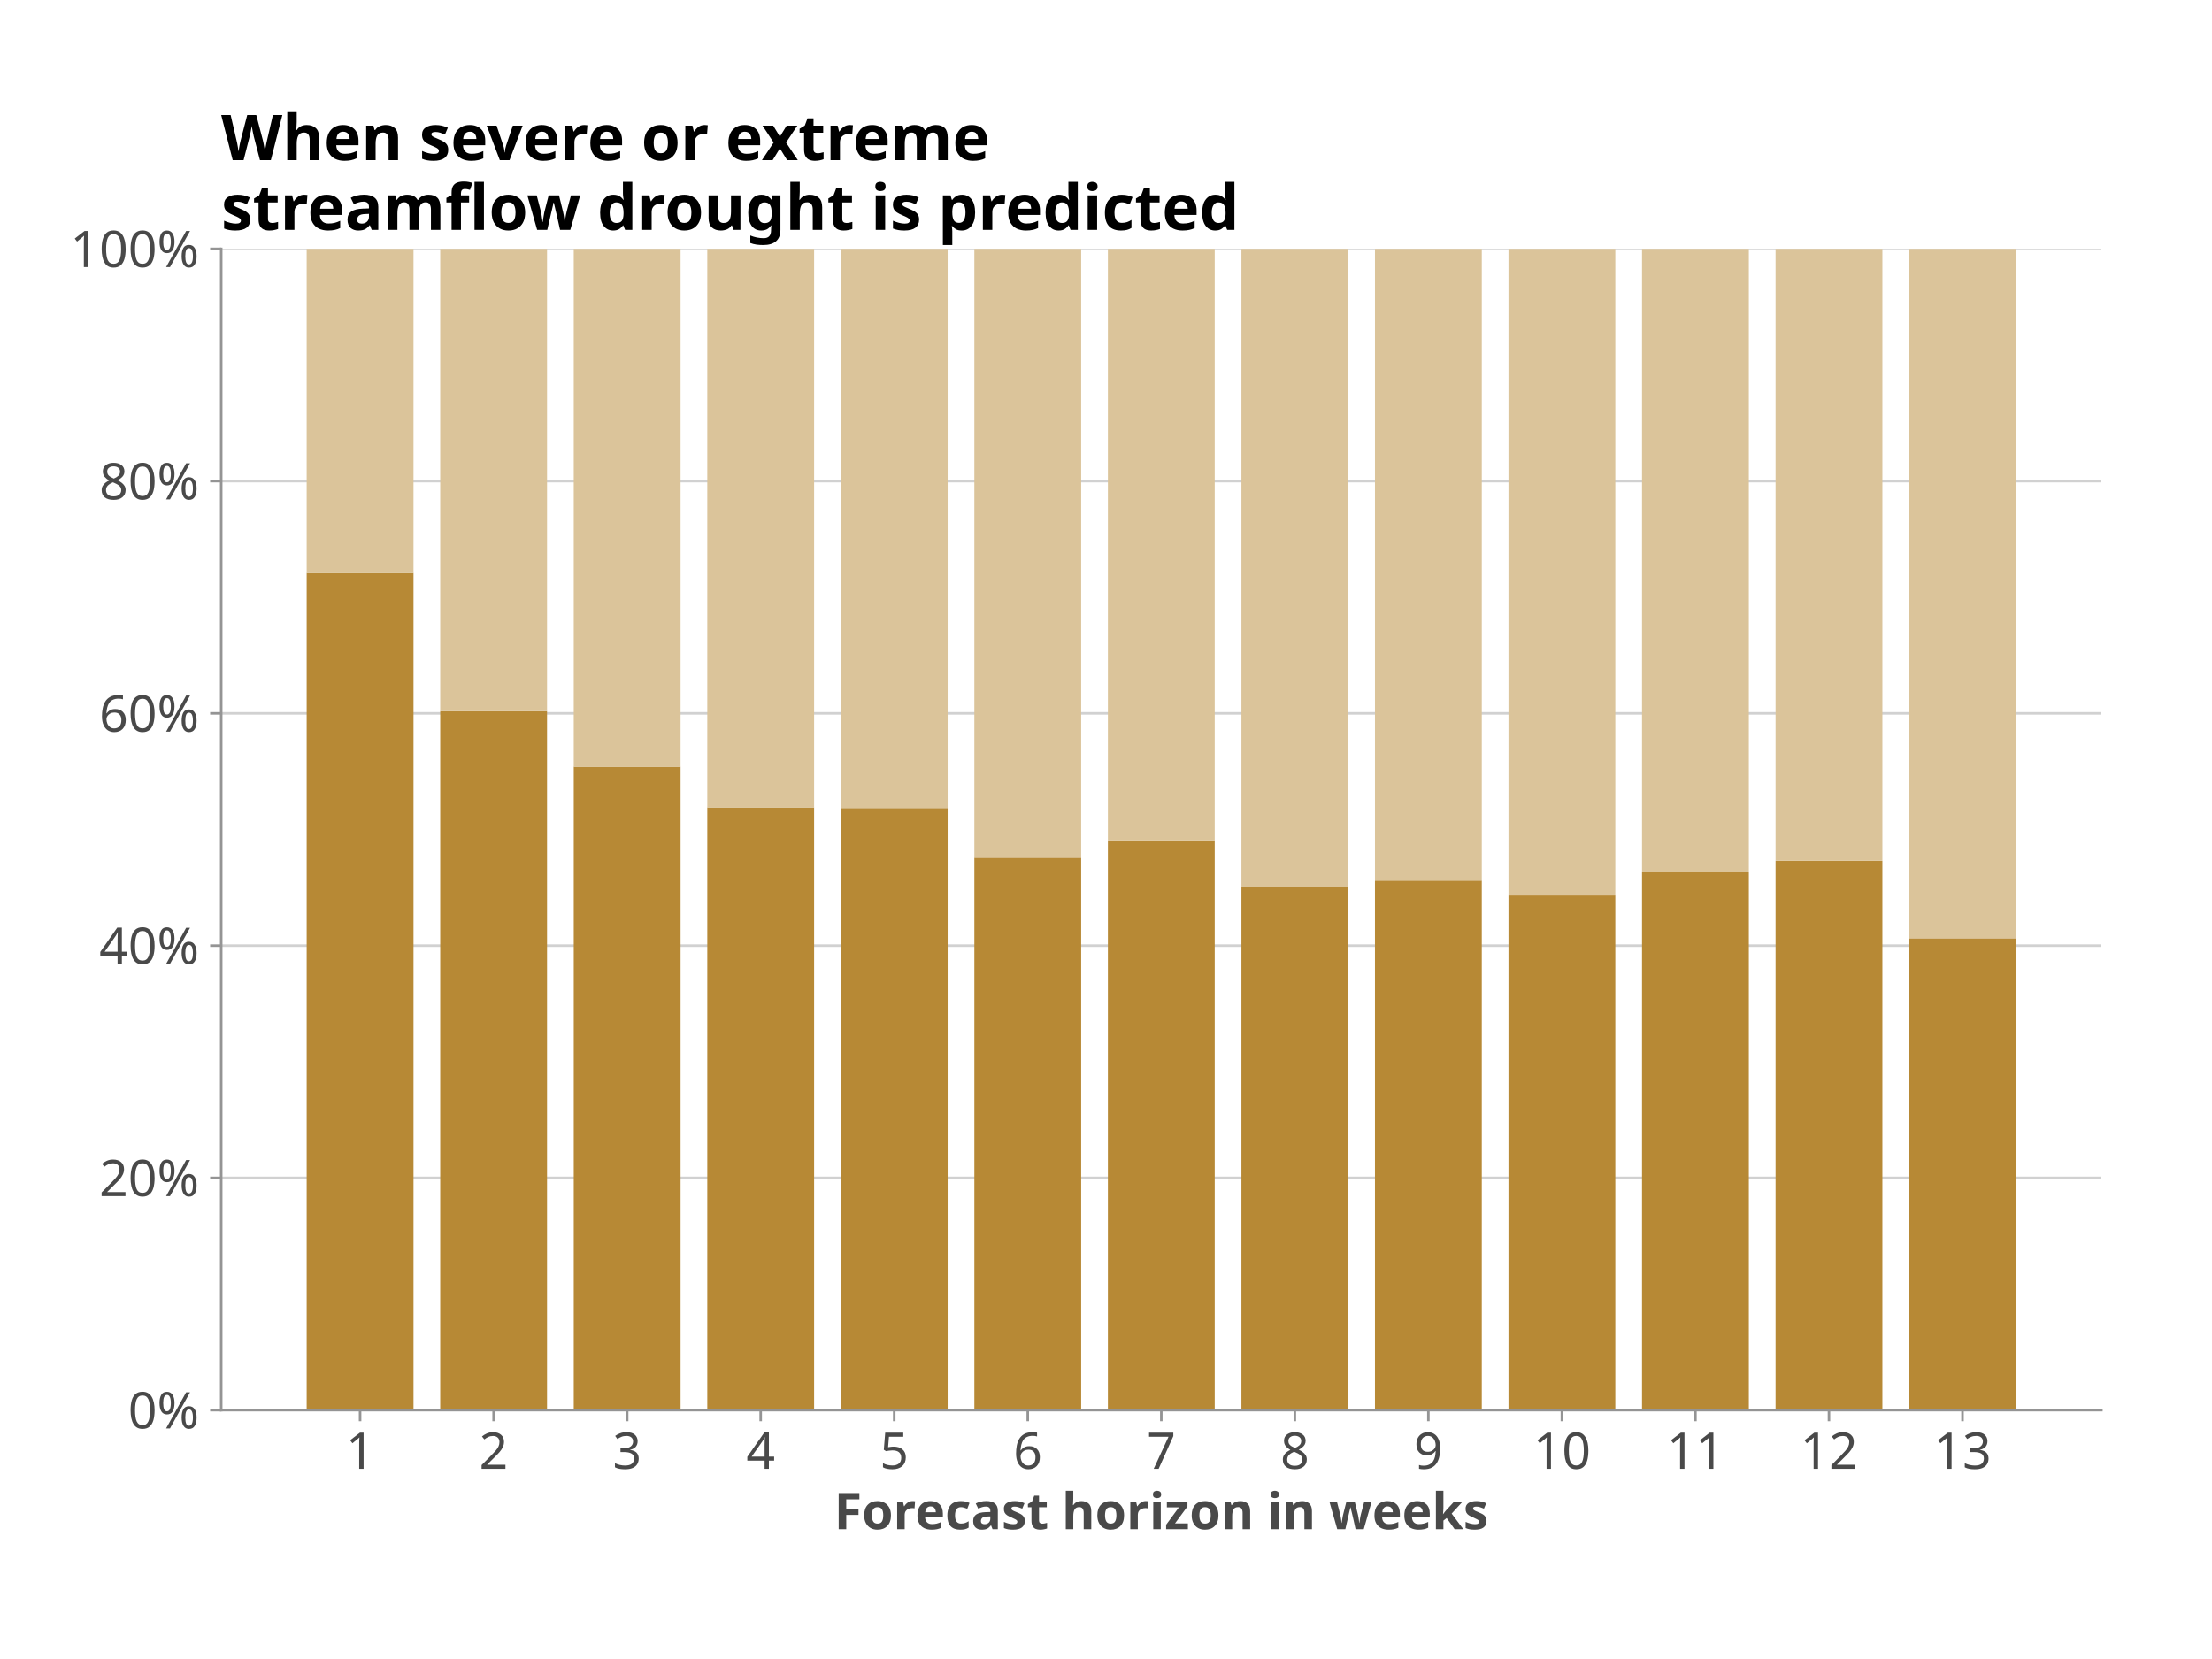
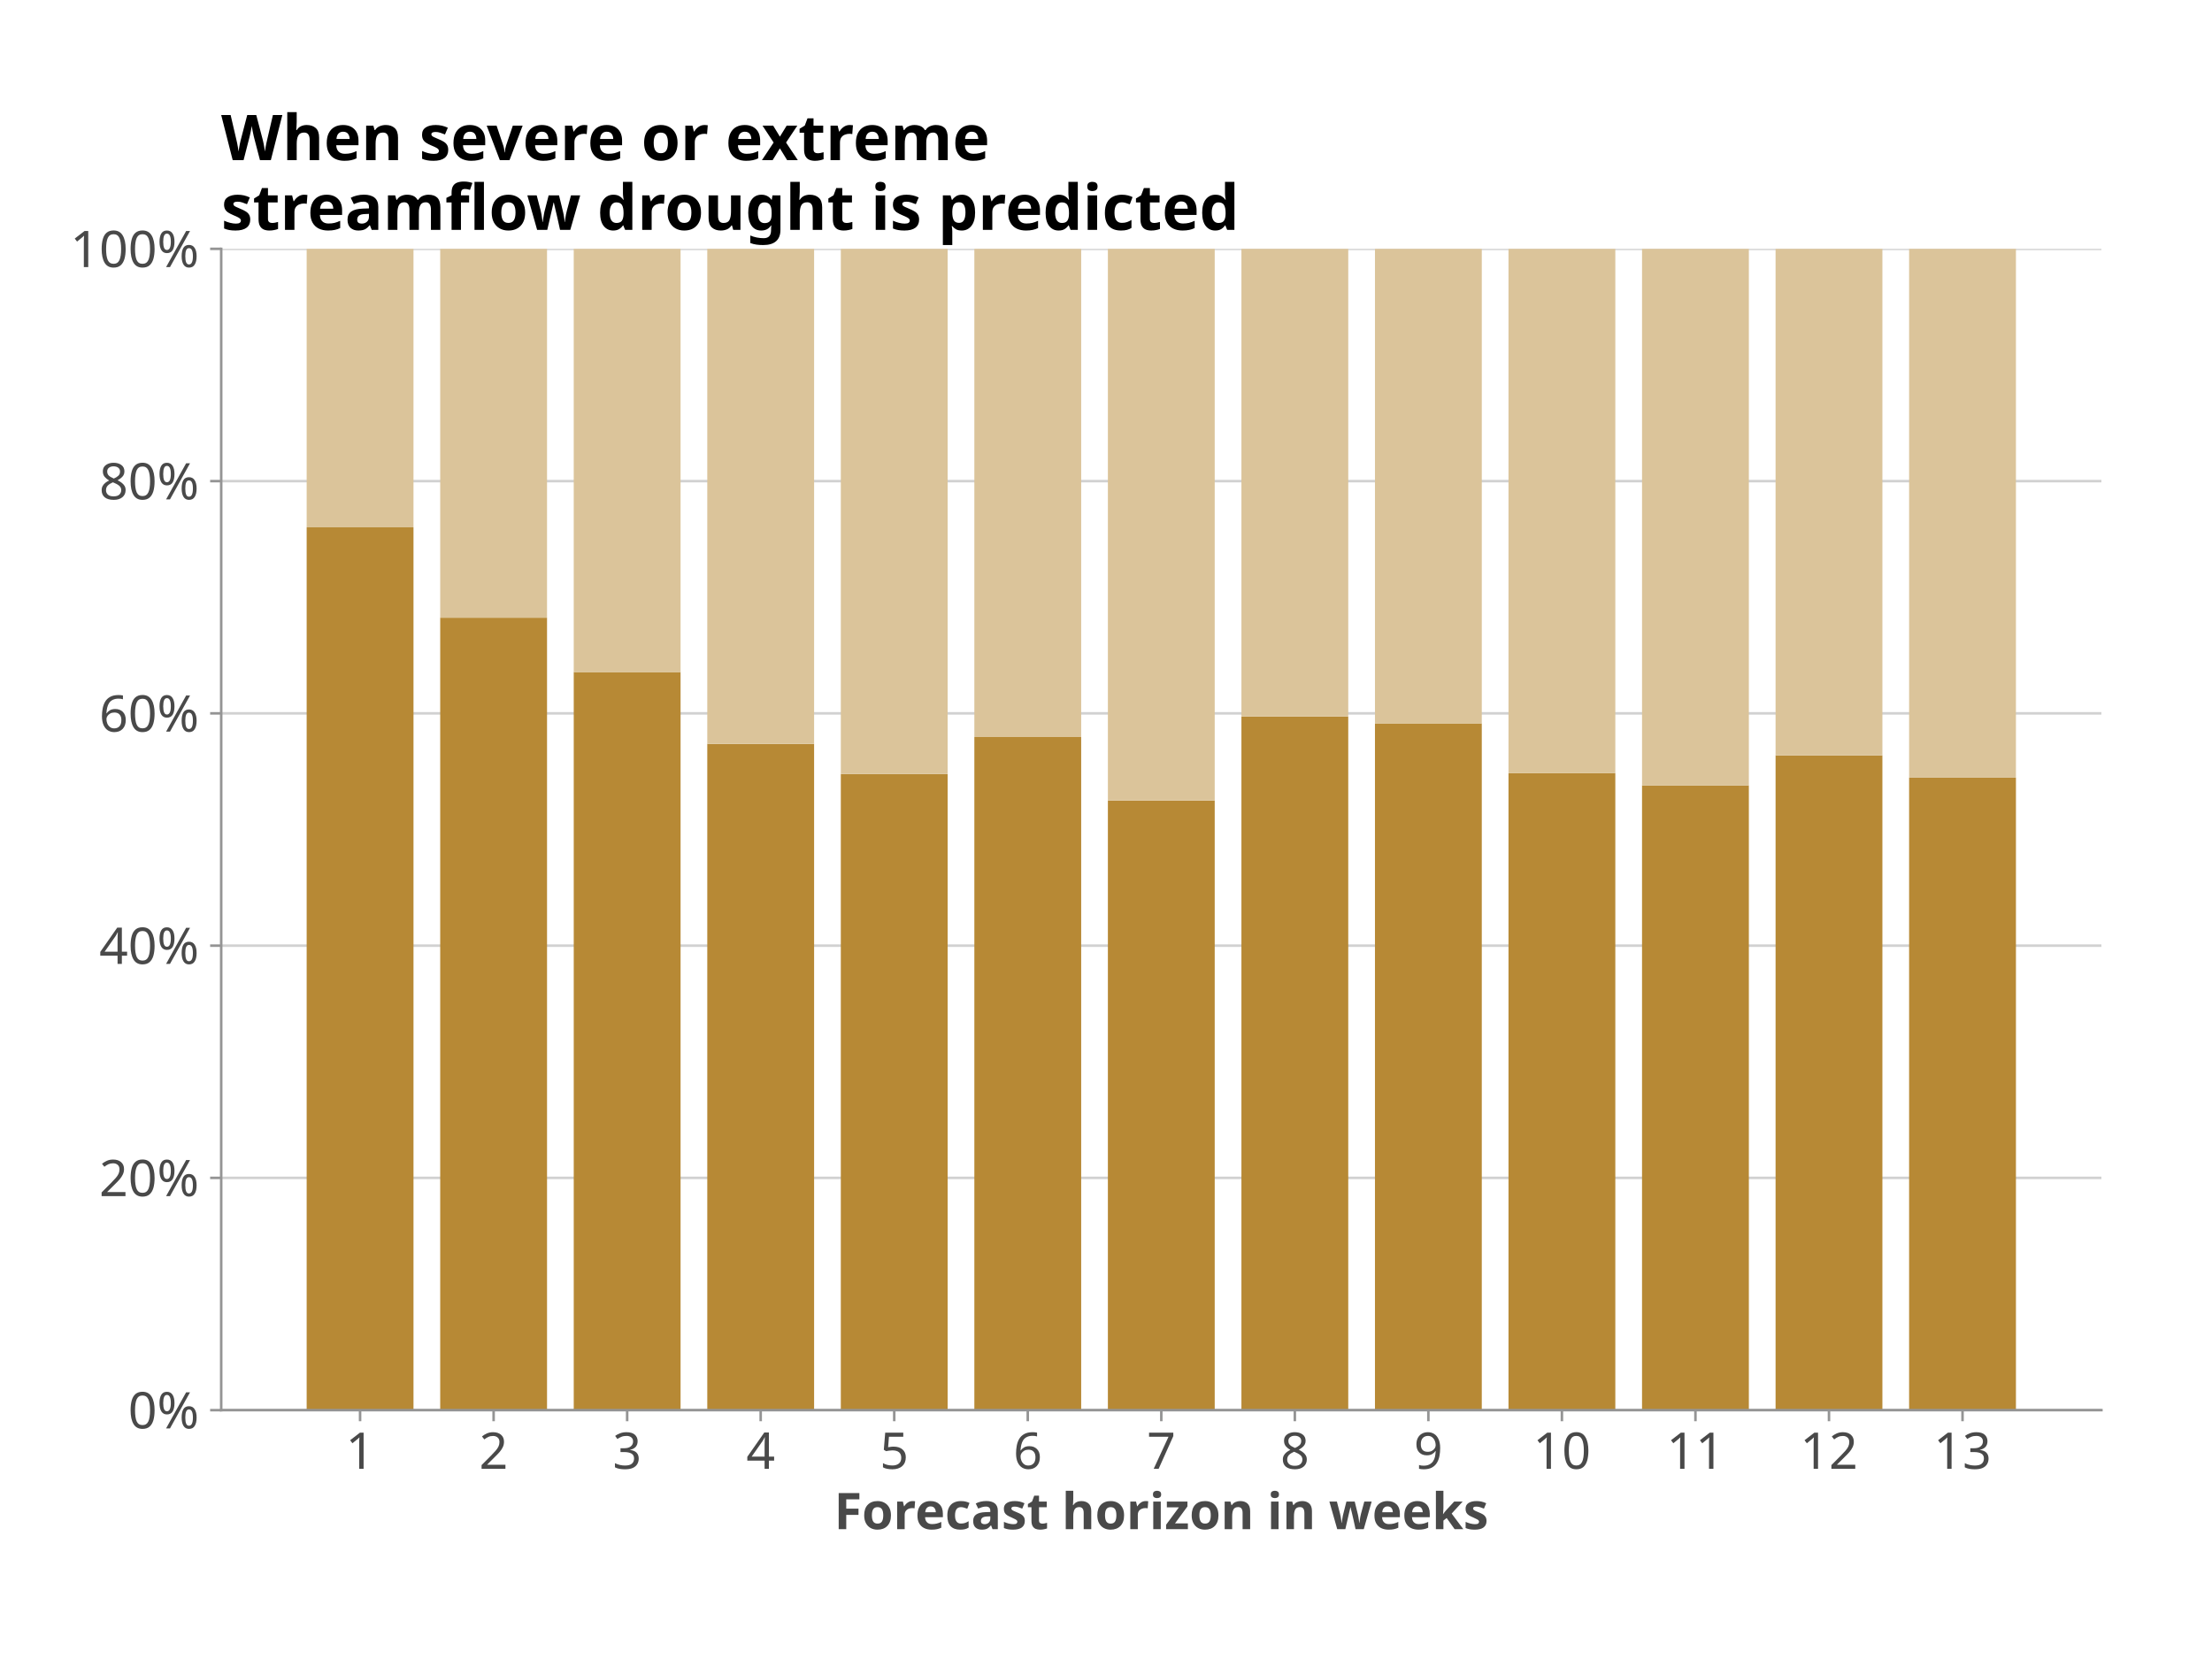
<svg xmlns="http://www.w3.org/2000/svg" xmlns:xlink="http://www.w3.org/1999/xlink" width="699.84px" height="524.88px" viewBox="0 0 699.84 524.88" version="1.1">
  <defs>
    <style type="text/css">*{stroke-linejoin: round; stroke-linecap: butt}</style>
  </defs>
  <g id="figure-forecast_truefalse_summary-yd">
    <g id="patch_1">
      <path d="M 0 524.88  L 699.84 524.88  L 699.84 0  L 0 0  z " style="fill: #ffffff" />
    </g>
    <g id="axis-forecast_truefalse_summary-yd">
      <g id="patch_2">
        <path d="M 69.984 446.148  L 664.848 446.148  L 664.848 78.732  L 69.984 78.732  z " style="fill: #ffffff" />
      </g>
      <g id="matplotlib.axis_1">
        <g id="xtick_1">
          <g id="line2d_1">
            <defs>
-               <path id="mc45bf7fd6f" d="M 0 0  L 0 3.5  " style="stroke: #949494; stroke-width: 0.8" />
+               <path id="medd91d8356" d="M 0 0  L 0 3.5  " style="stroke: #949494; stroke-width: 0.8" />
            </defs>
            <g>
-               <use xlink:href="#mc45bf7fd6f" x="113.923" y="446.148" style="fill: #949494; stroke: #949494; stroke-width: 0.8" />
+               <use xlink:href="#medd91d8356" x="113.923" y="446.148" style="fill: #949494; stroke: #949494; stroke-width: 0.8" />
            </g>
          </g>
          <g id="text_1">
            <text style="font-weight: 300; font-size: 16px; font-family: 'Source Sans 3', sans-serif; text-anchor: middle; fill: #494949" x="113.923" y="464.7" transform="rotate(-0 113.9228 464.7005)">1</text>
          </g>
        </g>
        <g id="xtick_2">
          <g id="line2d_2">
            <g>
-               <use xlink:href="#mc45bf7fd6f" x="156.172" y="446.148" style="fill: #949494; stroke: #949494; stroke-width: 0.8" />
+               <use xlink:href="#medd91d8356" x="156.172" y="446.148" style="fill: #949494; stroke: #949494; stroke-width: 0.8" />
            </g>
          </g>
          <g id="text_2">
            <text style="font-weight: 300; font-size: 16px; font-family: 'Source Sans 3', sans-serif; text-anchor: middle; fill: #494949" x="156.172" y="464.7" transform="rotate(-0 156.1717 464.7005)">2</text>
          </g>
        </g>
        <g id="xtick_3">
          <g id="line2d_3">
            <g>
-               <use xlink:href="#mc45bf7fd6f" x="198.421" y="446.148" style="fill: #949494; stroke: #949494; stroke-width: 0.8" />
+               <use xlink:href="#medd91d8356" x="198.421" y="446.148" style="fill: #949494; stroke: #949494; stroke-width: 0.8" />
            </g>
          </g>
          <g id="text_3">
            <text style="font-weight: 300; font-size: 16px; font-family: 'Source Sans 3', sans-serif; text-anchor: middle; fill: #494949" x="198.421" y="464.7" transform="rotate(-0 198.4205 464.7005)">3</text>
          </g>
        </g>
        <g id="xtick_4">
          <g id="line2d_4">
            <g>
-               <use xlink:href="#mc45bf7fd6f" x="240.669" y="446.148" style="fill: #949494; stroke: #949494; stroke-width: 0.8" />
+               <use xlink:href="#medd91d8356" x="240.669" y="446.148" style="fill: #949494; stroke: #949494; stroke-width: 0.8" />
            </g>
          </g>
          <g id="text_4">
            <text style="font-weight: 300; font-size: 16px; font-family: 'Source Sans 3', sans-serif; text-anchor: middle; fill: #494949" x="240.669" y="464.7" transform="rotate(-0 240.6694 464.7005)">4</text>
          </g>
        </g>
        <g id="xtick_5">
          <g id="line2d_5">
            <g>
-               <use xlink:href="#mc45bf7fd6f" x="282.918" y="446.148" style="fill: #949494; stroke: #949494; stroke-width: 0.8" />
+               <use xlink:href="#medd91d8356" x="282.918" y="446.148" style="fill: #949494; stroke: #949494; stroke-width: 0.8" />
            </g>
          </g>
          <g id="text_5">
            <text style="font-weight: 300; font-size: 16px; font-family: 'Source Sans 3', sans-serif; text-anchor: middle; fill: #494949" x="282.918" y="464.7" transform="rotate(-0 282.9183 464.7005)">5</text>
          </g>
        </g>
        <g id="xtick_6">
          <g id="line2d_6">
            <g>
-               <use xlink:href="#mc45bf7fd6f" x="325.167" y="446.148" style="fill: #949494; stroke: #949494; stroke-width: 0.8" />
+               <use xlink:href="#medd91d8356" x="325.167" y="446.148" style="fill: #949494; stroke: #949494; stroke-width: 0.8" />
            </g>
          </g>
          <g id="text_6">
            <text style="font-weight: 300; font-size: 16px; font-family: 'Source Sans 3', sans-serif; text-anchor: middle; fill: #494949" x="325.167" y="464.7" transform="rotate(-0 325.1671 464.7005)">6</text>
          </g>
        </g>
        <g id="xtick_7">
          <g id="line2d_7">
            <g>
-               <use xlink:href="#mc45bf7fd6f" x="367.416" y="446.148" style="fill: #949494; stroke: #949494; stroke-width: 0.8" />
+               <use xlink:href="#medd91d8356" x="367.416" y="446.148" style="fill: #949494; stroke: #949494; stroke-width: 0.8" />
            </g>
          </g>
          <g id="text_7">
            <text style="font-weight: 300; font-size: 16px; font-family: 'Source Sans 3', sans-serif; text-anchor: middle; fill: #494949" x="367.416" y="464.7" transform="rotate(-0 367.416 464.7005)">7</text>
          </g>
        </g>
        <g id="xtick_8">
          <g id="line2d_8">
            <g>
-               <use xlink:href="#mc45bf7fd6f" x="409.665" y="446.148" style="fill: #949494; stroke: #949494; stroke-width: 0.8" />
+               <use xlink:href="#medd91d8356" x="409.665" y="446.148" style="fill: #949494; stroke: #949494; stroke-width: 0.8" />
            </g>
          </g>
          <g id="text_8">
            <text style="font-weight: 300; font-size: 16px; font-family: 'Source Sans 3', sans-serif; text-anchor: middle; fill: #494949" x="409.665" y="464.7" transform="rotate(-0 409.6649 464.7005)">8</text>
          </g>
        </g>
        <g id="xtick_9">
          <g id="line2d_9">
            <g>
-               <use xlink:href="#mc45bf7fd6f" x="451.914" y="446.148" style="fill: #949494; stroke: #949494; stroke-width: 0.8" />
+               <use xlink:href="#medd91d8356" x="451.914" y="446.148" style="fill: #949494; stroke: #949494; stroke-width: 0.8" />
            </g>
          </g>
          <g id="text_9">
            <text style="font-weight: 300; font-size: 16px; font-family: 'Source Sans 3', sans-serif; text-anchor: middle; fill: #494949" x="451.914" y="464.7" transform="rotate(-0 451.9137 464.7005)">9</text>
          </g>
        </g>
        <g id="xtick_10">
          <g id="line2d_10">
            <g>
-               <use xlink:href="#mc45bf7fd6f" x="494.163" y="446.148" style="fill: #949494; stroke: #949494; stroke-width: 0.8" />
+               <use xlink:href="#medd91d8356" x="494.163" y="446.148" style="fill: #949494; stroke: #949494; stroke-width: 0.8" />
            </g>
          </g>
          <g id="text_10">
            <text style="font-weight: 300; font-size: 16px; font-family: 'Source Sans 3', sans-serif; text-anchor: middle; fill: #494949" x="494.163" y="464.7" transform="rotate(-0 494.1626 464.7005)">10</text>
          </g>
        </g>
        <g id="xtick_11">
          <g id="line2d_11">
            <g>
-               <use xlink:href="#mc45bf7fd6f" x="536.411" y="446.148" style="fill: #949494; stroke: #949494; stroke-width: 0.8" />
+               <use xlink:href="#medd91d8356" x="536.411" y="446.148" style="fill: #949494; stroke: #949494; stroke-width: 0.8" />
            </g>
          </g>
          <g id="text_11">
            <text style="font-weight: 300; font-size: 16px; font-family: 'Source Sans 3', sans-serif; text-anchor: middle; fill: #494949" x="536.411" y="464.7" transform="rotate(-0 536.4115 464.7005)">11</text>
          </g>
        </g>
        <g id="xtick_12">
          <g id="line2d_12">
            <g>
-               <use xlink:href="#mc45bf7fd6f" x="578.66" y="446.148" style="fill: #949494; stroke: #949494; stroke-width: 0.8" />
+               <use xlink:href="#medd91d8356" x="578.66" y="446.148" style="fill: #949494; stroke: #949494; stroke-width: 0.8" />
            </g>
          </g>
          <g id="text_12">
            <text style="font-weight: 300; font-size: 16px; font-family: 'Source Sans 3', sans-serif; text-anchor: middle; fill: #494949" x="578.66" y="464.7" transform="rotate(-0 578.6603 464.7005)">12</text>
          </g>
        </g>
        <g id="xtick_13">
          <g id="line2d_13">
            <g>
-               <use xlink:href="#mc45bf7fd6f" x="620.909" y="446.148" style="fill: #949494; stroke: #949494; stroke-width: 0.8" />
+               <use xlink:href="#medd91d8356" x="620.909" y="446.148" style="fill: #949494; stroke: #949494; stroke-width: 0.8" />
            </g>
          </g>
          <g id="text_13">
            <text style="font-weight: 300; font-size: 16px; font-family: 'Source Sans 3', sans-serif; text-anchor: middle; fill: #494949" x="620.909" y="464.7" transform="rotate(-0 620.9092 464.7005)">13</text>
          </g>
        </g>
        <g id="text_14">
          <text style="font-weight: 600; font-size: 16px; font-family: 'Source Sans 3', sans-serif; text-anchor: middle; fill: #494949" x="367.416" y="483.805" transform="rotate(-0 367.416 483.8055)">Forecast horizon in weeks</text>
        </g>
      </g>
      <g id="matplotlib.axis_2">
        <g id="ytick_1">
          <g id="line2d_14">
-             <path d="M 69.984 446.148  L 664.848 446.148  " clip-path="url(#pdf6757328a)" style="fill: none; stroke: #d1d1d1; stroke-width: 0.8; stroke-linecap: square" />
+             <path d="M 69.984 446.148  L 664.848 446.148  " clip-path="url(#p09a9eb373c)" style="fill: none; stroke: #d1d1d1; stroke-width: 0.8; stroke-linecap: square" />
          </g>
          <g id="line2d_15">
            <defs>
-               <path id="m1a16cf7008" d="M 0 0  L -3.5 0  " style="stroke: #949494; stroke-width: 0.8" />
+               <path id="m689ebc178c" d="M 0 0  L -3.5 0  " style="stroke: #949494; stroke-width: 0.8" />
            </defs>
            <g>
-               <use xlink:href="#m1a16cf7008" x="69.984" y="446.148" style="fill: #949494; stroke: #949494; stroke-width: 0.8" />
+               <use xlink:href="#m689ebc178c" x="69.984" y="446.148" style="fill: #949494; stroke: #949494; stroke-width: 0.8" />
            </g>
          </g>
          <g id="text_15">
            <text style="font-weight: 300; font-size: 16px; font-family: 'Source Sans 3', sans-serif; text-anchor: end; fill: #494949" x="62.984" y="451.924" transform="rotate(-0 62.984 451.9242)">0%</text>
          </g>
        </g>
        <g id="ytick_2">
          <g id="line2d_16">
-             <path d="M 69.984 372.665  L 664.848 372.665  " clip-path="url(#pdf6757328a)" style="fill: none; stroke: #d1d1d1; stroke-width: 0.8; stroke-linecap: square" />
+             <path d="M 69.984 372.665  L 664.848 372.665  " clip-path="url(#p09a9eb373c)" style="fill: none; stroke: #d1d1d1; stroke-width: 0.8; stroke-linecap: square" />
          </g>
          <g id="line2d_17">
            <g>
-               <use xlink:href="#m1a16cf7008" x="69.984" y="372.665" style="fill: #949494; stroke: #949494; stroke-width: 0.8" />
+               <use xlink:href="#m689ebc178c" x="69.984" y="372.665" style="fill: #949494; stroke: #949494; stroke-width: 0.8" />
            </g>
          </g>
          <g id="text_16">
            <text style="font-weight: 300; font-size: 16px; font-family: 'Source Sans 3', sans-serif; text-anchor: end; fill: #494949" x="62.984" y="378.441" transform="rotate(-0 62.984 378.4411)">20%</text>
          </g>
        </g>
        <g id="ytick_3">
          <g id="line2d_18">
-             <path d="M 69.984 299.182  L 664.848 299.182  " clip-path="url(#pdf6757328a)" style="fill: none; stroke: #d1d1d1; stroke-width: 0.8; stroke-linecap: square" />
+             <path d="M 69.984 299.182  L 664.848 299.182  " clip-path="url(#p09a9eb373c)" style="fill: none; stroke: #d1d1d1; stroke-width: 0.8; stroke-linecap: square" />
          </g>
          <g id="line2d_19">
            <g>
-               <use xlink:href="#m1a16cf7008" x="69.984" y="299.182" style="fill: #949494; stroke: #949494; stroke-width: 0.8" />
+               <use xlink:href="#m689ebc178c" x="69.984" y="299.182" style="fill: #949494; stroke: #949494; stroke-width: 0.8" />
            </g>
          </g>
          <g id="text_17">
            <text style="font-weight: 300; font-size: 16px; font-family: 'Source Sans 3', sans-serif; text-anchor: end; fill: #494949" x="62.984" y="304.958" transform="rotate(-0 62.984 304.9579)">40%</text>
          </g>
        </g>
        <g id="ytick_4">
          <g id="line2d_20">
-             <path d="M 69.984 225.698  L 664.848 225.698  " clip-path="url(#pdf6757328a)" style="fill: none; stroke: #d1d1d1; stroke-width: 0.8; stroke-linecap: square" />
+             <path d="M 69.984 225.698  L 664.848 225.698  " clip-path="url(#p09a9eb373c)" style="fill: none; stroke: #d1d1d1; stroke-width: 0.8; stroke-linecap: square" />
          </g>
          <g id="line2d_21">
            <g>
-               <use xlink:href="#m1a16cf7008" x="69.984" y="225.698" style="fill: #949494; stroke: #949494; stroke-width: 0.8" />
+               <use xlink:href="#m689ebc178c" x="69.984" y="225.698" style="fill: #949494; stroke: #949494; stroke-width: 0.8" />
            </g>
          </g>
          <g id="text_18">
            <text style="font-weight: 300; font-size: 16px; font-family: 'Source Sans 3', sans-serif; text-anchor: end; fill: #494949" x="62.984" y="231.475" transform="rotate(-0 62.984 231.4746)">60%</text>
          </g>
        </g>
        <g id="ytick_5">
          <g id="line2d_22">
-             <path d="M 69.984 152.215  L 664.848 152.215  " clip-path="url(#pdf6757328a)" style="fill: none; stroke: #d1d1d1; stroke-width: 0.8; stroke-linecap: square" />
+             <path d="M 69.984 152.215  L 664.848 152.215  " clip-path="url(#p09a9eb373c)" style="fill: none; stroke: #d1d1d1; stroke-width: 0.8; stroke-linecap: square" />
          </g>
          <g id="line2d_23">
            <g>
-               <use xlink:href="#m1a16cf7008" x="69.984" y="152.215" style="fill: #949494; stroke: #949494; stroke-width: 0.8" />
+               <use xlink:href="#m689ebc178c" x="69.984" y="152.215" style="fill: #949494; stroke: #949494; stroke-width: 0.8" />
            </g>
          </g>
          <g id="text_19">
            <text style="font-weight: 300; font-size: 16px; font-family: 'Source Sans 3', sans-serif; text-anchor: end; fill: #494949" x="62.984" y="157.991" transform="rotate(-0 62.984 157.9914)">80%</text>
          </g>
        </g>
        <g id="ytick_6">
          <g id="line2d_24">
-             <path d="M 69.984 78.732  L 664.848 78.732  " clip-path="url(#pdf6757328a)" style="fill: none; stroke: #d1d1d1; stroke-width: 0.8; stroke-linecap: square" />
+             <path d="M 69.984 78.732  L 664.848 78.732  " clip-path="url(#p09a9eb373c)" style="fill: none; stroke: #d1d1d1; stroke-width: 0.8; stroke-linecap: square" />
          </g>
          <g id="line2d_25">
            <g>
-               <use xlink:href="#m1a16cf7008" x="69.984" y="78.732" style="fill: #949494; stroke: #949494; stroke-width: 0.8" />
+               <use xlink:href="#m689ebc178c" x="69.984" y="78.732" style="fill: #949494; stroke: #949494; stroke-width: 0.8" />
            </g>
          </g>
          <g id="text_20">
            <text style="font-weight: 300; font-size: 16px; font-family: 'Source Sans 3', sans-serif; text-anchor: end; fill: #494949" x="62.984" y="84.508" transform="rotate(-0 62.984 84.50825)">100%</text>
          </g>
        </g>
      </g>
      <g id="FillBetweenPolyCollection_1">
-         <path d="M 97.023 446.148  L 97.023 181.292  L 130.822 181.292  L 130.822 446.148  L 130.822 446.148  L 97.023 446.148  z " clip-path="url(#pdf6757328a)" style="fill: #b78935" />
+         <path d="M 97.023 446.148  L 97.023 166.843  L 130.822 166.843  L 130.822 446.148  L 130.822 446.148  L 97.023 446.148  z " clip-path="url(#p09a9eb373c)" style="fill: #b78935" />
      </g>
      <g id="FillBetweenPolyCollection_2">
-         <path d="M 97.023 78.732  L 97.023 181.292  L 130.822 181.292  L 130.822 78.732  L 130.822 78.732  L 97.023 78.732  z " clip-path="url(#pdf6757328a)" style="fill: #dbc49a" />
+         <path d="M 97.023 78.732  L 97.023 166.843  L 130.822 166.843  L 130.822 78.732  L 130.822 78.732  L 97.023 78.732  z " clip-path="url(#p09a9eb373c)" style="fill: #dbc49a" />
      </g>
      <g id="FillBetweenPolyCollection_3">
-         <path d="M 139.272 446.148  L 139.272 225.012  L 173.071 225.012  L 173.071 446.148  L 173.071 446.148  L 139.272 446.148  z " clip-path="url(#pdf6757328a)" style="fill: #b78935" />
+         <path d="M 139.272 446.148  L 139.272 195.431  L 173.071 195.431  L 173.071 446.148  L 173.071 446.148  L 139.272 446.148  z " clip-path="url(#p09a9eb373c)" style="fill: #b78935" />
      </g>
      <g id="FillBetweenPolyCollection_4">
-         <path d="M 139.272 78.732  L 139.272 225.012  L 173.071 225.012  L 173.071 78.732  L 173.071 78.732  L 139.272 78.732  z " clip-path="url(#pdf6757328a)" style="fill: #dbc49a" />
+         <path d="M 139.272 78.732  L 139.272 195.431  L 173.071 195.431  L 173.071 78.732  L 173.071 78.732  L 139.272 78.732  z " clip-path="url(#p09a9eb373c)" style="fill: #dbc49a" />
      </g>
      <g id="FillBetweenPolyCollection_5">
-         <path d="M 181.521 446.148  L 181.521 242.578  L 215.32 242.578  L 215.32 446.148  L 215.32 446.148  L 181.521 446.148  z " clip-path="url(#pdf6757328a)" style="fill: #b78935" />
+         <path d="M 181.521 446.148  L 181.521 212.628  L 215.32 212.628  L 215.32 446.148  L 215.32 446.148  L 181.521 446.148  z " clip-path="url(#p09a9eb373c)" style="fill: #b78935" />
      </g>
      <g id="FillBetweenPolyCollection_6">
-         <path d="M 181.521 78.732  L 181.521 242.578  L 215.32 242.578  L 215.32 78.732  L 215.32 78.732  L 181.521 78.732  z " clip-path="url(#pdf6757328a)" style="fill: #dbc49a" />
+         <path d="M 181.521 78.732  L 181.521 212.628  L 215.32 212.628  L 215.32 78.732  L 215.32 78.732  L 181.521 78.732  z " clip-path="url(#p09a9eb373c)" style="fill: #dbc49a" />
      </g>
      <g id="FillBetweenPolyCollection_7">
-         <path d="M 223.77 446.148  L 223.77 255.449  L 257.569 255.449  L 257.569 446.148  L 257.569 446.148  L 223.77 446.148  z " clip-path="url(#pdf6757328a)" style="fill: #b78935" />
+         <path d="M 223.77 446.148  L 223.77 235.354  L 257.569 235.354  L 257.569 446.148  L 257.569 446.148  L 223.77 446.148  z " clip-path="url(#p09a9eb373c)" style="fill: #b78935" />
      </g>
      <g id="FillBetweenPolyCollection_8">
-         <path d="M 223.77 78.732  L 223.77 255.449  L 257.569 255.449  L 257.569 78.732  L 257.569 78.732  L 223.77 78.732  z " clip-path="url(#pdf6757328a)" style="fill: #dbc49a" />
+         <path d="M 223.77 78.732  L 223.77 235.354  L 257.569 235.354  L 257.569 78.732  L 257.569 78.732  L 223.77 78.732  z " clip-path="url(#p09a9eb373c)" style="fill: #dbc49a" />
      </g>
      <g id="FillBetweenPolyCollection_9">
-         <path d="M 266.019 446.148  L 266.019 255.647  L 299.818 255.647  L 299.818 446.148  L 299.818 446.148  L 266.019 446.148  z " clip-path="url(#pdf6757328a)" style="fill: #b78935" />
+         <path d="M 266.019 446.148  L 266.019 244.89  L 299.818 244.89  L 299.818 446.148  L 299.818 446.148  L 266.019 446.148  z " clip-path="url(#p09a9eb373c)" style="fill: #b78935" />
      </g>
      <g id="FillBetweenPolyCollection_10">
-         <path d="M 266.019 78.732  L 266.019 255.647  L 299.818 255.647  L 299.818 78.732  L 299.818 78.732  L 266.019 78.732  z " clip-path="url(#pdf6757328a)" style="fill: #dbc49a" />
+         <path d="M 266.019 78.732  L 266.019 244.89  L 299.818 244.89  L 299.818 78.732  L 299.818 78.732  L 266.019 78.732  z " clip-path="url(#p09a9eb373c)" style="fill: #dbc49a" />
      </g>
      <g id="FillBetweenPolyCollection_11">
-         <path d="M 308.268 446.148  L 308.268 271.35  L 342.067 271.35  L 342.067 446.148  L 342.067 446.148  L 308.268 446.148  z " clip-path="url(#pdf6757328a)" style="fill: #b78935" />
+         <path d="M 308.268 446.148  L 308.268 233.188  L 342.067 233.188  L 342.067 446.148  L 342.067 446.148  L 308.268 446.148  z " clip-path="url(#p09a9eb373c)" style="fill: #b78935" />
      </g>
      <g id="FillBetweenPolyCollection_12">
-         <path d="M 308.268 78.732  L 308.268 271.35  L 342.067 271.35  L 342.067 78.732  L 342.067 78.732  L 308.268 78.732  z " clip-path="url(#pdf6757328a)" style="fill: #dbc49a" />
+         <path d="M 308.268 78.732  L 308.268 233.188  L 342.067 233.188  L 342.067 78.732  L 342.067 78.732  L 308.268 78.732  z " clip-path="url(#p09a9eb373c)" style="fill: #dbc49a" />
      </g>
      <g id="FillBetweenPolyCollection_13">
-         <path d="M 350.516 446.148  L 350.516 265.91  L 384.316 265.91  L 384.316 446.148  L 384.316 446.148  L 350.516 446.148  z " clip-path="url(#pdf6757328a)" style="fill: #b78935" />
+         <path d="M 350.516 446.148  L 350.516 253.256  L 384.316 253.256  L 384.316 446.148  L 384.316 446.148  L 350.516 446.148  z " clip-path="url(#p09a9eb373c)" style="fill: #b78935" />
      </g>
      <g id="FillBetweenPolyCollection_14">
-         <path d="M 350.516 78.732  L 350.516 265.91  L 384.316 265.91  L 384.316 78.732  L 384.316 78.732  L 350.516 78.732  z " clip-path="url(#pdf6757328a)" style="fill: #dbc49a" />
+         <path d="M 350.516 78.732  L 350.516 253.256  L 384.316 253.256  L 384.316 78.732  L 384.316 78.732  L 350.516 78.732  z " clip-path="url(#p09a9eb373c)" style="fill: #dbc49a" />
      </g>
      <g id="FillBetweenPolyCollection_15">
-         <path d="M 392.765 446.148  L 392.765 280.658  L 426.564 280.658  L 426.564 446.148  L 426.564 446.148  L 392.765 446.148  z " clip-path="url(#pdf6757328a)" style="fill: #b78935" />
+         <path d="M 392.765 446.148  L 392.765 226.675  L 426.564 226.675  L 426.564 446.148  L 426.564 446.148  L 392.765 446.148  z " clip-path="url(#p09a9eb373c)" style="fill: #b78935" />
      </g>
      <g id="FillBetweenPolyCollection_16">
-         <path d="M 392.765 78.732  L 392.765 280.658  L 426.564 280.658  L 426.564 78.732  L 426.564 78.732  L 392.765 78.732  z " clip-path="url(#pdf6757328a)" style="fill: #dbc49a" />
+         <path d="M 392.765 78.732  L 392.765 226.675  L 426.564 226.675  L 426.564 78.732  L 426.564 78.732  L 392.765 78.732  z " clip-path="url(#p09a9eb373c)" style="fill: #dbc49a" />
      </g>
      <g id="FillBetweenPolyCollection_17">
-         <path d="M 435.014 446.148  L 435.014 278.614  L 468.813 278.614  L 468.813 446.148  L 468.813 446.148  L 435.014 446.148  z " clip-path="url(#pdf6757328a)" style="fill: #b78935" />
+         <path d="M 435.014 446.148  L 435.014 228.863  L 468.813 228.863  L 468.813 446.148  L 468.813 446.148  L 435.014 446.148  z " clip-path="url(#p09a9eb373c)" style="fill: #b78935" />
      </g>
      <g id="FillBetweenPolyCollection_18">
-         <path d="M 435.014 78.732  L 435.014 278.614  L 468.813 278.614  L 468.813 78.732  L 468.813 78.732  L 435.014 78.732  z " clip-path="url(#pdf6757328a)" style="fill: #dbc49a" />
+         <path d="M 435.014 78.732  L 435.014 228.863  L 468.813 228.863  L 468.813 78.732  L 468.813 78.732  L 435.014 78.732  z " clip-path="url(#p09a9eb373c)" style="fill: #dbc49a" />
      </g>
      <g id="FillBetweenPolyCollection_19">
-         <path d="M 477.263 446.148  L 477.263 283.323  L 511.062 283.323  L 511.062 446.148  L 511.062 446.148  L 477.263 446.148  z " clip-path="url(#pdf6757328a)" style="fill: #b78935" />
+         <path d="M 477.263 446.148  L 477.263 244.631  L 511.062 244.631  L 511.062 446.148  L 511.062 446.148  L 477.263 446.148  z " clip-path="url(#p09a9eb373c)" style="fill: #b78935" />
      </g>
      <g id="FillBetweenPolyCollection_20">
-         <path d="M 477.263 78.732  L 477.263 283.323  L 511.062 283.323  L 511.062 78.732  L 511.062 78.732  L 477.263 78.732  z " clip-path="url(#pdf6757328a)" style="fill: #dbc49a" />
+         <path d="M 477.263 78.732  L 477.263 244.631  L 511.062 244.631  L 511.062 78.732  L 511.062 78.732  L 477.263 78.732  z " clip-path="url(#p09a9eb373c)" style="fill: #dbc49a" />
      </g>
      <g id="FillBetweenPolyCollection_21">
-         <path d="M 519.512 446.148  L 519.512 275.754  L 553.311 275.754  L 553.311 446.148  L 553.311 446.148  L 519.512 446.148  z " clip-path="url(#pdf6757328a)" style="fill: #b78935" />
+         <path d="M 519.512 446.148  L 519.512 248.473  L 553.311 248.473  L 553.311 446.148  L 553.311 446.148  L 519.512 446.148  z " clip-path="url(#p09a9eb373c)" style="fill: #b78935" />
      </g>
      <g id="FillBetweenPolyCollection_22">
-         <path d="M 519.512 78.732  L 519.512 275.754  L 553.311 275.754  L 553.311 78.732  L 553.311 78.732  L 519.512 78.732  z " clip-path="url(#pdf6757328a)" style="fill: #dbc49a" />
+         <path d="M 519.512 78.732  L 519.512 248.473  L 553.311 248.473  L 553.311 78.732  L 553.311 78.732  L 519.512 78.732  z " clip-path="url(#p09a9eb373c)" style="fill: #dbc49a" />
      </g>
      <g id="FillBetweenPolyCollection_23">
-         <path d="M 561.761 446.148  L 561.761 272.346  L 595.56 272.346  L 595.56 446.148  L 595.56 446.148  L 561.761 446.148  z " clip-path="url(#pdf6757328a)" style="fill: #b78935" />
+         <path d="M 561.761 446.148  L 561.761 238.989  L 595.56 238.989  L 595.56 446.148  L 595.56 446.148  L 561.761 446.148  z " clip-path="url(#p09a9eb373c)" style="fill: #b78935" />
      </g>
      <g id="FillBetweenPolyCollection_24">
-         <path d="M 561.761 78.732  L 561.761 272.346  L 595.56 272.346  L 595.56 78.732  L 595.56 78.732  L 561.761 78.732  z " clip-path="url(#pdf6757328a)" style="fill: #dbc49a" />
+         <path d="M 561.761 78.732  L 561.761 238.989  L 595.56 238.989  L 595.56 78.732  L 595.56 78.732  L 561.761 78.732  z " clip-path="url(#p09a9eb373c)" style="fill: #dbc49a" />
      </g>
      <g id="FillBetweenPolyCollection_25">
-         <path d="M 604.01 446.148  L 604.01 296.845  L 637.809 296.845  L 637.809 446.148  L 637.809 446.148  L 604.01 446.148  z " clip-path="url(#pdf6757328a)" style="fill: #b78935" />
+         <path d="M 604.01 446.148  L 604.01 246.045  L 637.809 246.045  L 637.809 446.148  L 637.809 446.148  L 604.01 446.148  z " clip-path="url(#p09a9eb373c)" style="fill: #b78935" />
      </g>
      <g id="FillBetweenPolyCollection_26">
-         <path d="M 604.01 78.732  L 604.01 296.845  L 637.809 296.845  L 637.809 78.732  L 637.809 78.732  L 604.01 78.732  z " clip-path="url(#pdf6757328a)" style="fill: #dbc49a" />
+         <path d="M 604.01 78.732  L 604.01 246.045  L 637.809 246.045  L 637.809 78.732  L 637.809 78.732  L 604.01 78.732  z " clip-path="url(#p09a9eb373c)" style="fill: #dbc49a" />
      </g>
      <g id="patch_3">
        <path d="M 69.984 446.148  L 69.984 78.732  " style="fill: none; stroke: #949494; stroke-width: 0.8; stroke-linejoin: miter; stroke-linecap: square" />
      </g>
      <g id="patch_4">
        <path d="M 69.984 446.148  L 664.848 446.148  " style="fill: none; stroke: #949494; stroke-width: 0.8; stroke-linejoin: miter; stroke-linecap: square" />
      </g>
      <g id="text_21">
        <text style="font-weight: 800; font-size: 20px; font-family: 'Source Sans 3', sans-serif" transform="translate(69.984 50.67388)">When severe or extreme</text>
        <text style="font-weight: 800; font-size: 20px; font-family: 'Source Sans 3', sans-serif" transform="translate(69.984 72.732)">streamflow drought is predicted</text>
      </g>
    </g>
  </g>
  <defs>
-     <clipPath id="pdf6757328a">
+     <clipPath id="p09a9eb373c">
      <rect x="69.984" y="78.732" width="594.864" height="367.416" />
    </clipPath>
  </defs>
</svg>
